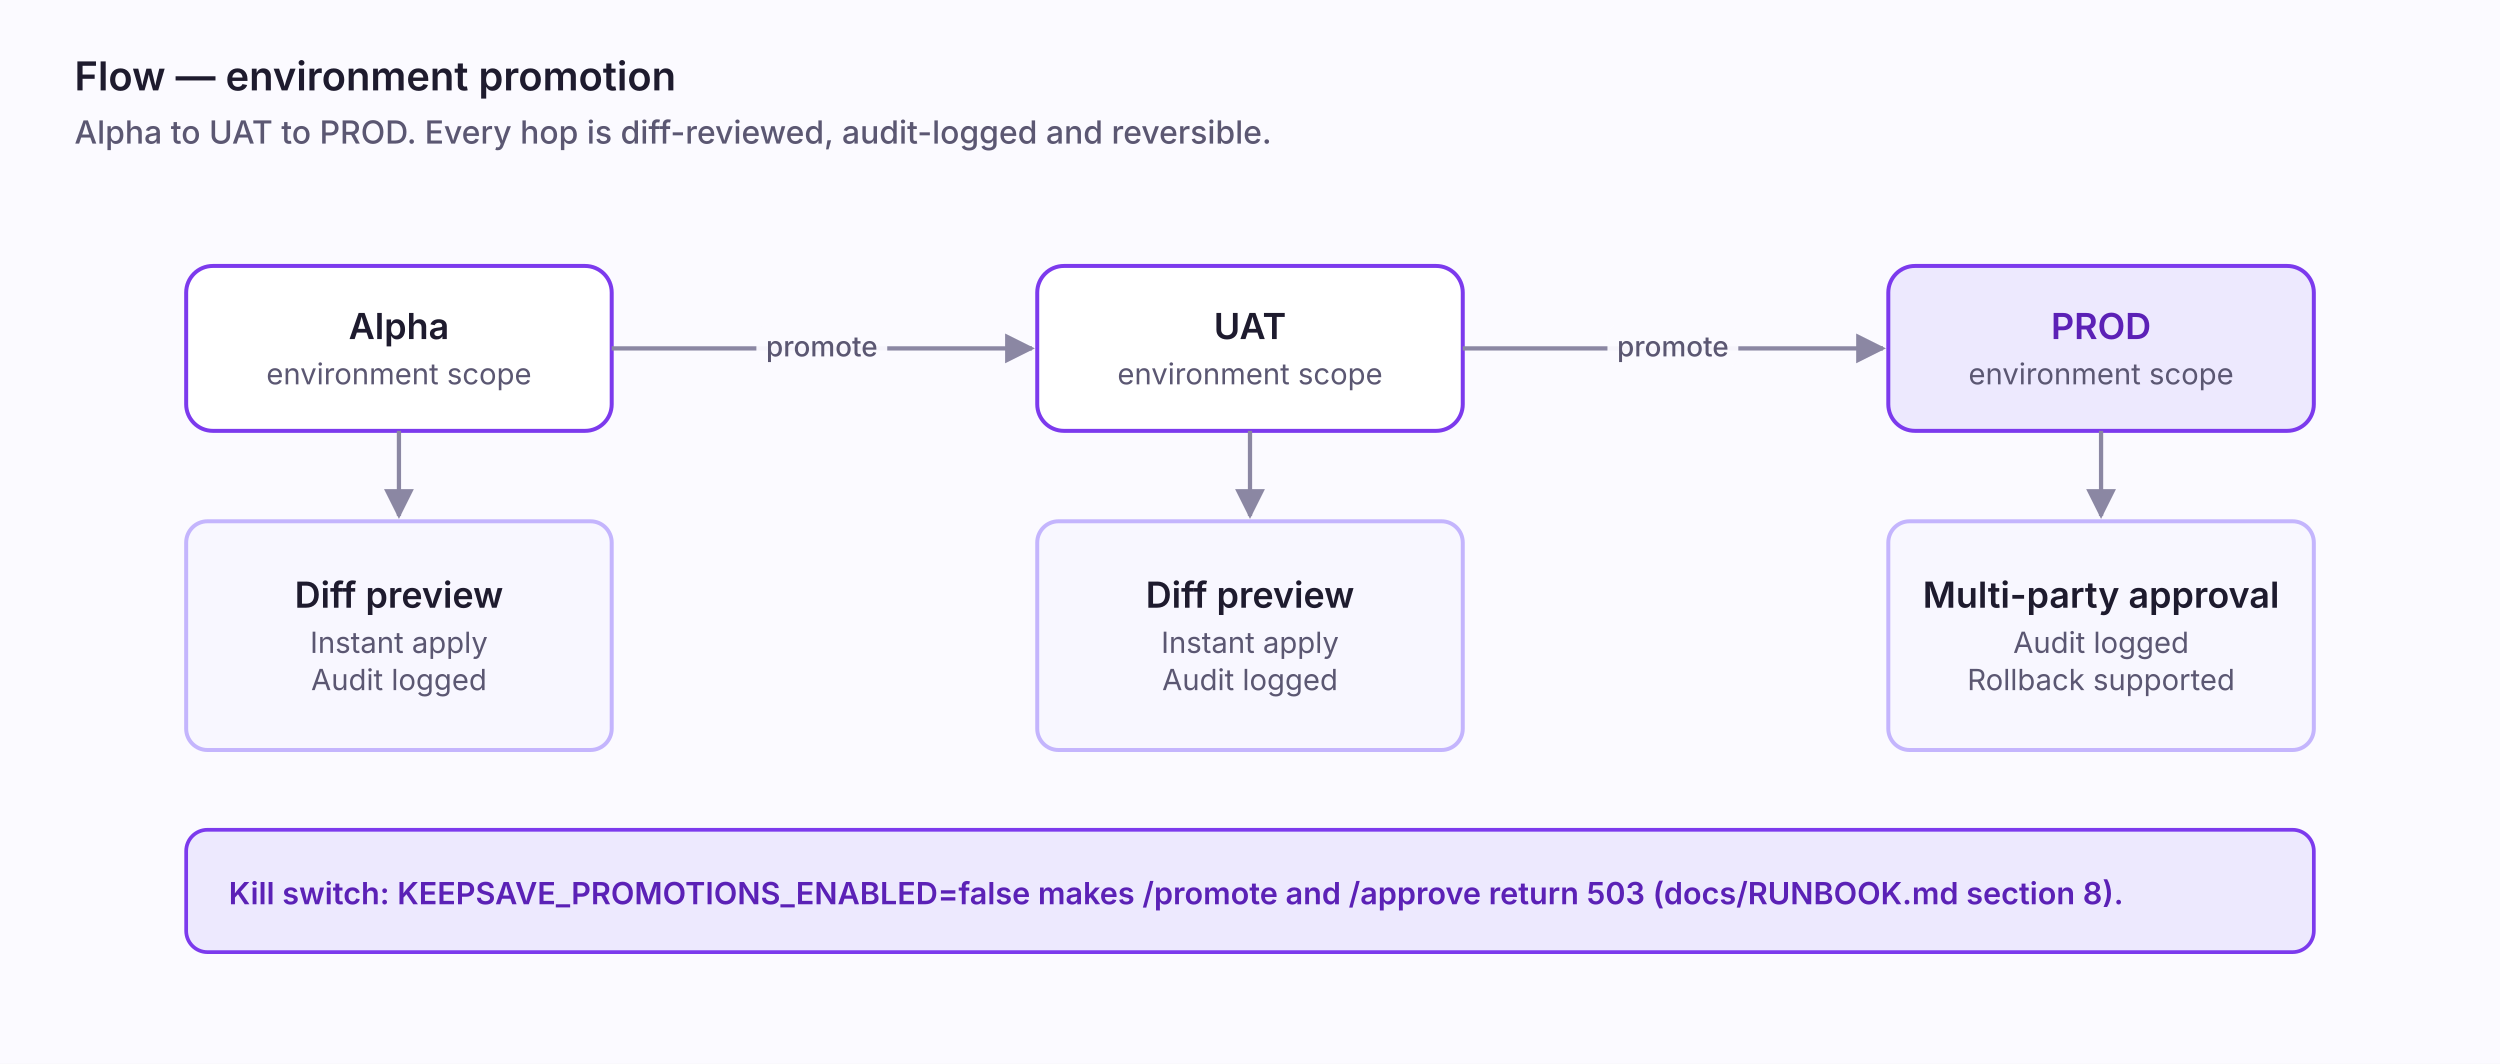
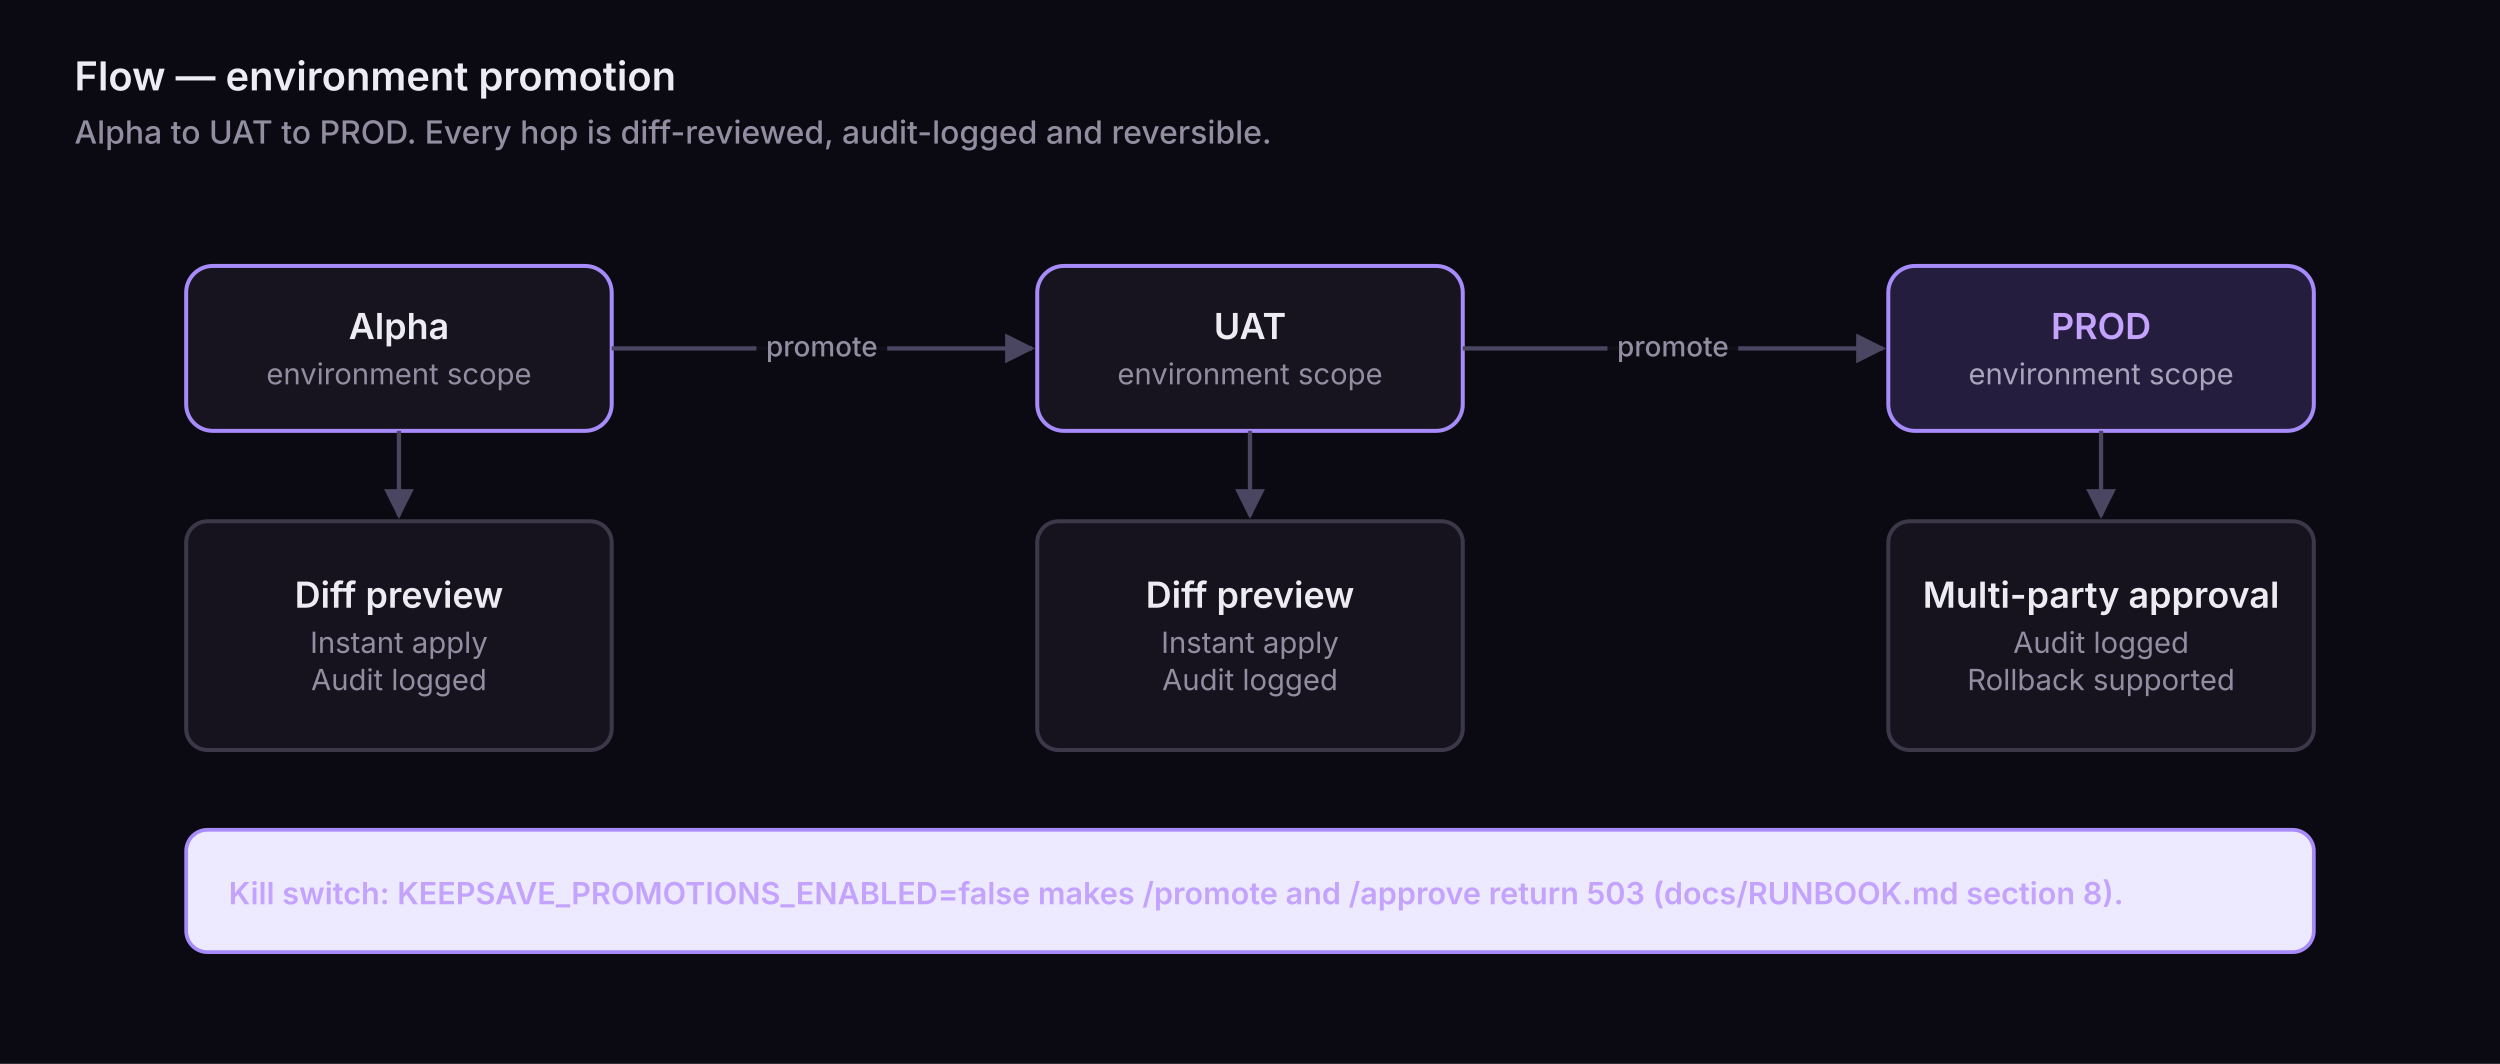
<svg xmlns="http://www.w3.org/2000/svg" width="940" height="400" viewBox="0 0 940 400" role="img" aria-label="KeepSave — environment promotion pipeline">
  <defs>
    <marker id="a" viewBox="0 0 10 10" refX="9" refY="5" markerWidth="7" markerHeight="7" orient="auto-start-reverse">
-       <path d="M0 0 L10 5 L0 10 z" fill="#8b87a3" />
+       <path d="M0 0 L10 5 L0 10 z" fill="#4a4560" />
    </marker>
  </defs>
-   <rect width="940" height="400" fill="#fbfaff" />
-   <text x="28" y="34" font-family="Geist, Inter, ui-sans-serif, system-ui, sans-serif" font-size="15" font-weight="600" fill="#1e1b2e" text-anchor="start">Flow — environment promotion</text>
-   <text x="28" y="54" font-family="Geist, Inter, ui-sans-serif, system-ui, sans-serif" font-size="12" font-weight="500" fill="#5b5772" text-anchor="start">Alpha to UAT to PROD. Every hop is diff-reviewed, audit-logged and reversible.</text>
-   <rect x="70" y="100" width="160" height="62" rx="10" fill="#ffffff" stroke="#7c3aed" stroke-width="1.5" />
-   <text x="150.0" y="127.5" font-family="Geist, Inter, ui-sans-serif, system-ui, sans-serif" font-size="13.5" font-weight="600" fill="#1e1b2e" text-anchor="middle">Alpha</text>
-   <text x="150.0" y="144.5" font-family="Geist, Inter, ui-sans-serif, system-ui, sans-serif" font-size="11" font-weight="400" fill="#5b5772" text-anchor="middle">environment scope</text>
-   <rect x="390" y="100" width="160" height="62" rx="10" fill="#ffffff" stroke="#7c3aed" stroke-width="1.5" />
-   <text x="470.0" y="127.5" font-family="Geist, Inter, ui-sans-serif, system-ui, sans-serif" font-size="13.5" font-weight="600" fill="#1e1b2e" text-anchor="middle">UAT</text>
-   <text x="470.0" y="144.5" font-family="Geist, Inter, ui-sans-serif, system-ui, sans-serif" font-size="11" font-weight="400" fill="#5b5772" text-anchor="middle">environment scope</text>
-   <rect x="710" y="100" width="160" height="62" rx="10" fill="#ede9fe" stroke="#7c3aed" stroke-width="1.5" />
-   <text x="790.0" y="127.5" font-family="Geist, Inter, ui-sans-serif, system-ui, sans-serif" font-size="13.5" font-weight="600" fill="#5b21b6" text-anchor="middle">PROD</text>
-   <text x="790.0" y="144.5" font-family="Geist, Inter, ui-sans-serif, system-ui, sans-serif" font-size="11" font-weight="400" fill="#5b5772" text-anchor="middle">environment scope</text>
-   <path d="M230 131 L388 131" fill="none" stroke="#8b87a3" stroke-width="1.6" marker-end="url(#a)" />
-   <rect x="284.4" y="122.0" width="49.2" height="16" rx="4" fill="#fbfaff" opacity="0.95" />
-   <text x="309.0" y="134.0" font-family="Geist, Inter, ui-sans-serif, system-ui, sans-serif" font-size="10.5" font-weight="500" fill="#5b5772" text-anchor="middle">promote</text>
-   <path d="M550 131 L708 131" fill="none" stroke="#8b87a3" stroke-width="1.6" marker-end="url(#a)" />
-   <rect x="604.4" y="122.0" width="49.2" height="16" rx="4" fill="#fbfaff" opacity="0.95" />
-   <text x="629.0" y="134.0" font-family="Geist, Inter, ui-sans-serif, system-ui, sans-serif" font-size="10.5" font-weight="500" fill="#5b5772" text-anchor="middle">promote</text>
-   <rect x="70" y="196" width="160" height="86" rx="8" fill="#f8f7ff" stroke="#c4b5fd" stroke-width="1.5" />
-   <text x="150.0" y="228.5" font-family="Geist, Inter, ui-sans-serif, system-ui, sans-serif" font-size="13.5" font-weight="600" fill="#1e1b2e" text-anchor="middle">Diff preview</text>
-   <text x="150.0" y="245.5" font-family="Geist, Inter, ui-sans-serif, system-ui, sans-serif" font-size="11" font-weight="400" fill="#5b5772" text-anchor="middle">Instant apply</text>
-   <text x="150.0" y="259.5" font-family="Geist, Inter, ui-sans-serif, system-ui, sans-serif" font-size="11" font-weight="400" fill="#5b5772" text-anchor="middle">Audit logged</text>
-   <path d="M150 162 L150 194" fill="none" stroke="#8b87a3" stroke-width="1.6" marker-end="url(#a)" />
-   <rect x="390" y="196" width="160" height="86" rx="8" fill="#f8f7ff" stroke="#c4b5fd" stroke-width="1.5" />
-   <text x="470.0" y="228.5" font-family="Geist, Inter, ui-sans-serif, system-ui, sans-serif" font-size="13.5" font-weight="600" fill="#1e1b2e" text-anchor="middle">Diff preview</text>
-   <text x="470.0" y="245.5" font-family="Geist, Inter, ui-sans-serif, system-ui, sans-serif" font-size="11" font-weight="400" fill="#5b5772" text-anchor="middle">Instant apply</text>
-   <text x="470.0" y="259.5" font-family="Geist, Inter, ui-sans-serif, system-ui, sans-serif" font-size="11" font-weight="400" fill="#5b5772" text-anchor="middle">Audit logged</text>
-   <path d="M470 162 L470 194" fill="none" stroke="#8b87a3" stroke-width="1.6" marker-end="url(#a)" />
-   <rect x="710" y="196" width="160" height="86" rx="8" fill="#f8f7ff" stroke="#c4b5fd" stroke-width="1.5" />
-   <text x="790.0" y="228.5" font-family="Geist, Inter, ui-sans-serif, system-ui, sans-serif" font-size="13.5" font-weight="600" fill="#1e1b2e" text-anchor="middle">Multi-party approval</text>
-   <text x="790.0" y="245.5" font-family="Geist, Inter, ui-sans-serif, system-ui, sans-serif" font-size="11" font-weight="400" fill="#5b5772" text-anchor="middle">Audit logged</text>
-   <text x="790.0" y="259.5" font-family="Geist, Inter, ui-sans-serif, system-ui, sans-serif" font-size="11" font-weight="400" fill="#5b5772" text-anchor="middle">Rollback supported</text>
-   <path d="M790 162 L790 194" fill="none" stroke="#8b87a3" stroke-width="1.6" marker-end="url(#a)" />
-   <rect x="70" y="312" width="800" height="46" rx="8" fill="#ede9fe" stroke="#7c3aed" stroke-width="1.4" />
-   <text x="86" y="340" font-family="Geist, Inter, ui-sans-serif, system-ui, sans-serif" font-size="11.5" font-weight="600" fill="#5b21b6" text-anchor="start">Kill switch: KEEPSAVE_PROMOTIONS_ENABLED=false makes /promote and /approve return 503 (docs/RUNBOOK.md section 8).</text>
+   <rect width="940" height="400" fill="#0b0a12" />
+   <text x="28" y="34" font-family="Geist, Inter, ui-sans-serif, system-ui, sans-serif" font-size="15" font-weight="600" fill="#eeecf3" text-anchor="start">Flow — environment promotion</text>
+   <text x="28" y="54" font-family="Geist, Inter, ui-sans-serif, system-ui, sans-serif" font-size="12" font-weight="500" fill="#928da0" text-anchor="start">Alpha to UAT to PROD. Every hop is diff-reviewed, audit-logged and reversible.</text>
+   <rect x="70" y="100" width="160" height="62" rx="10" fill="#17141f" stroke="#a78bfa" stroke-width="1.5" />
+   <text x="150.0" y="127.5" font-family="Geist, Inter, ui-sans-serif, system-ui, sans-serif" font-size="13.5" font-weight="600" fill="#eeecf3" text-anchor="middle">Alpha</text>
+   <text x="150.0" y="144.5" font-family="Geist, Inter, ui-sans-serif, system-ui, sans-serif" font-size="11" font-weight="400" fill="#928da0" text-anchor="middle">environment scope</text>
+   <rect x="390" y="100" width="160" height="62" rx="10" fill="#17141f" stroke="#a78bfa" stroke-width="1.5" />
+   <text x="470.0" y="127.5" font-family="Geist, Inter, ui-sans-serif, system-ui, sans-serif" font-size="13.5" font-weight="600" fill="#eeecf3" text-anchor="middle">UAT</text>
+   <text x="470.0" y="144.5" font-family="Geist, Inter, ui-sans-serif, system-ui, sans-serif" font-size="11" font-weight="400" fill="#928da0" text-anchor="middle">environment scope</text>
+   <rect x="710" y="100" width="160" height="62" rx="10" fill="#251d3d" stroke="#a78bfa" stroke-width="1.5" />
+   <text x="790.0" y="127.5" font-family="Geist, Inter, ui-sans-serif, system-ui, sans-serif" font-size="13.5" font-weight="600" fill="#c4a3ff" text-anchor="middle">PROD</text>
+   <text x="790.0" y="144.5" font-family="Geist, Inter, ui-sans-serif, system-ui, sans-serif" font-size="11" font-weight="400" fill="#a9a3bb" text-anchor="middle">environment scope</text>
+   <path d="M230 131 L388 131" fill="none" stroke="#4a4560" stroke-width="1.6" marker-end="url(#a)" />
+   <rect x="284.4" y="122.0" width="49.2" height="16" rx="4" fill="#0b0a12" opacity="0.92" />
+   <text x="309.0" y="134.0" font-family="Geist, Inter, ui-sans-serif, system-ui, sans-serif" font-size="10.5" font-weight="500" fill="#928da0" text-anchor="middle">promote</text>
+   <path d="M550 131 L708 131" fill="none" stroke="#4a4560" stroke-width="1.6" marker-end="url(#a)" />
+   <rect x="604.4" y="122.0" width="49.2" height="16" rx="4" fill="#0b0a12" opacity="0.92" />
+   <text x="629.0" y="134.0" font-family="Geist, Inter, ui-sans-serif, system-ui, sans-serif" font-size="10.5" font-weight="500" fill="#928da0" text-anchor="middle">promote</text>
+   <rect x="70" y="196" width="160" height="86" rx="8" fill="#16131f" stroke="#3c3849" stroke-width="1.5" />
+   <text x="150.0" y="228.5" font-family="Geist, Inter, ui-sans-serif, system-ui, sans-serif" font-size="13.5" font-weight="600" fill="#eeecf3" text-anchor="middle">Diff preview</text>
+   <text x="150.0" y="245.5" font-family="Geist, Inter, ui-sans-serif, system-ui, sans-serif" font-size="11" font-weight="400" fill="#928da0" text-anchor="middle">Instant apply</text>
+   <text x="150.0" y="259.5" font-family="Geist, Inter, ui-sans-serif, system-ui, sans-serif" font-size="11" font-weight="400" fill="#928da0" text-anchor="middle">Audit logged</text>
+   <path d="M150 162 L150 194" fill="none" stroke="#4a4560" stroke-width="1.6" marker-end="url(#a)" />
+   <rect x="390" y="196" width="160" height="86" rx="8" fill="#16131f" stroke="#3c3849" stroke-width="1.5" />
+   <text x="470.0" y="228.5" font-family="Geist, Inter, ui-sans-serif, system-ui, sans-serif" font-size="13.5" font-weight="600" fill="#eeecf3" text-anchor="middle">Diff preview</text>
+   <text x="470.0" y="245.5" font-family="Geist, Inter, ui-sans-serif, system-ui, sans-serif" font-size="11" font-weight="400" fill="#928da0" text-anchor="middle">Instant apply</text>
+   <text x="470.0" y="259.5" font-family="Geist, Inter, ui-sans-serif, system-ui, sans-serif" font-size="11" font-weight="400" fill="#928da0" text-anchor="middle">Audit logged</text>
+   <path d="M470 162 L470 194" fill="none" stroke="#4a4560" stroke-width="1.6" marker-end="url(#a)" />
+   <rect x="710" y="196" width="160" height="86" rx="8" fill="#16131f" stroke="#3c3849" stroke-width="1.5" />
+   <text x="790.0" y="228.5" font-family="Geist, Inter, ui-sans-serif, system-ui, sans-serif" font-size="13.5" font-weight="600" fill="#eeecf3" text-anchor="middle">Multi-party approval</text>
+   <text x="790.0" y="245.5" font-family="Geist, Inter, ui-sans-serif, system-ui, sans-serif" font-size="11" font-weight="400" fill="#928da0" text-anchor="middle">Audit logged</text>
+   <text x="790.0" y="259.5" font-family="Geist, Inter, ui-sans-serif, system-ui, sans-serif" font-size="11" font-weight="400" fill="#928da0" text-anchor="middle">Rollback supported</text>
+   <path d="M790 162 L790 194" fill="none" stroke="#4a4560" stroke-width="1.6" marker-end="url(#a)" />
+   <rect x="70" y="312" width="800" height="46" rx="8" fill="#ede9fe" stroke="#a78bfa" stroke-width="1.4" />
+   <text x="86" y="340" font-family="Geist, Inter, ui-sans-serif, system-ui, sans-serif" font-size="11.5" font-weight="600" fill="#c4a3ff" text-anchor="start">Kill switch: KEEPSAVE_PROMOTIONS_ENABLED=false makes /promote and /approve return 503 (docs/RUNBOOK.md section 8).</text>
</svg>
